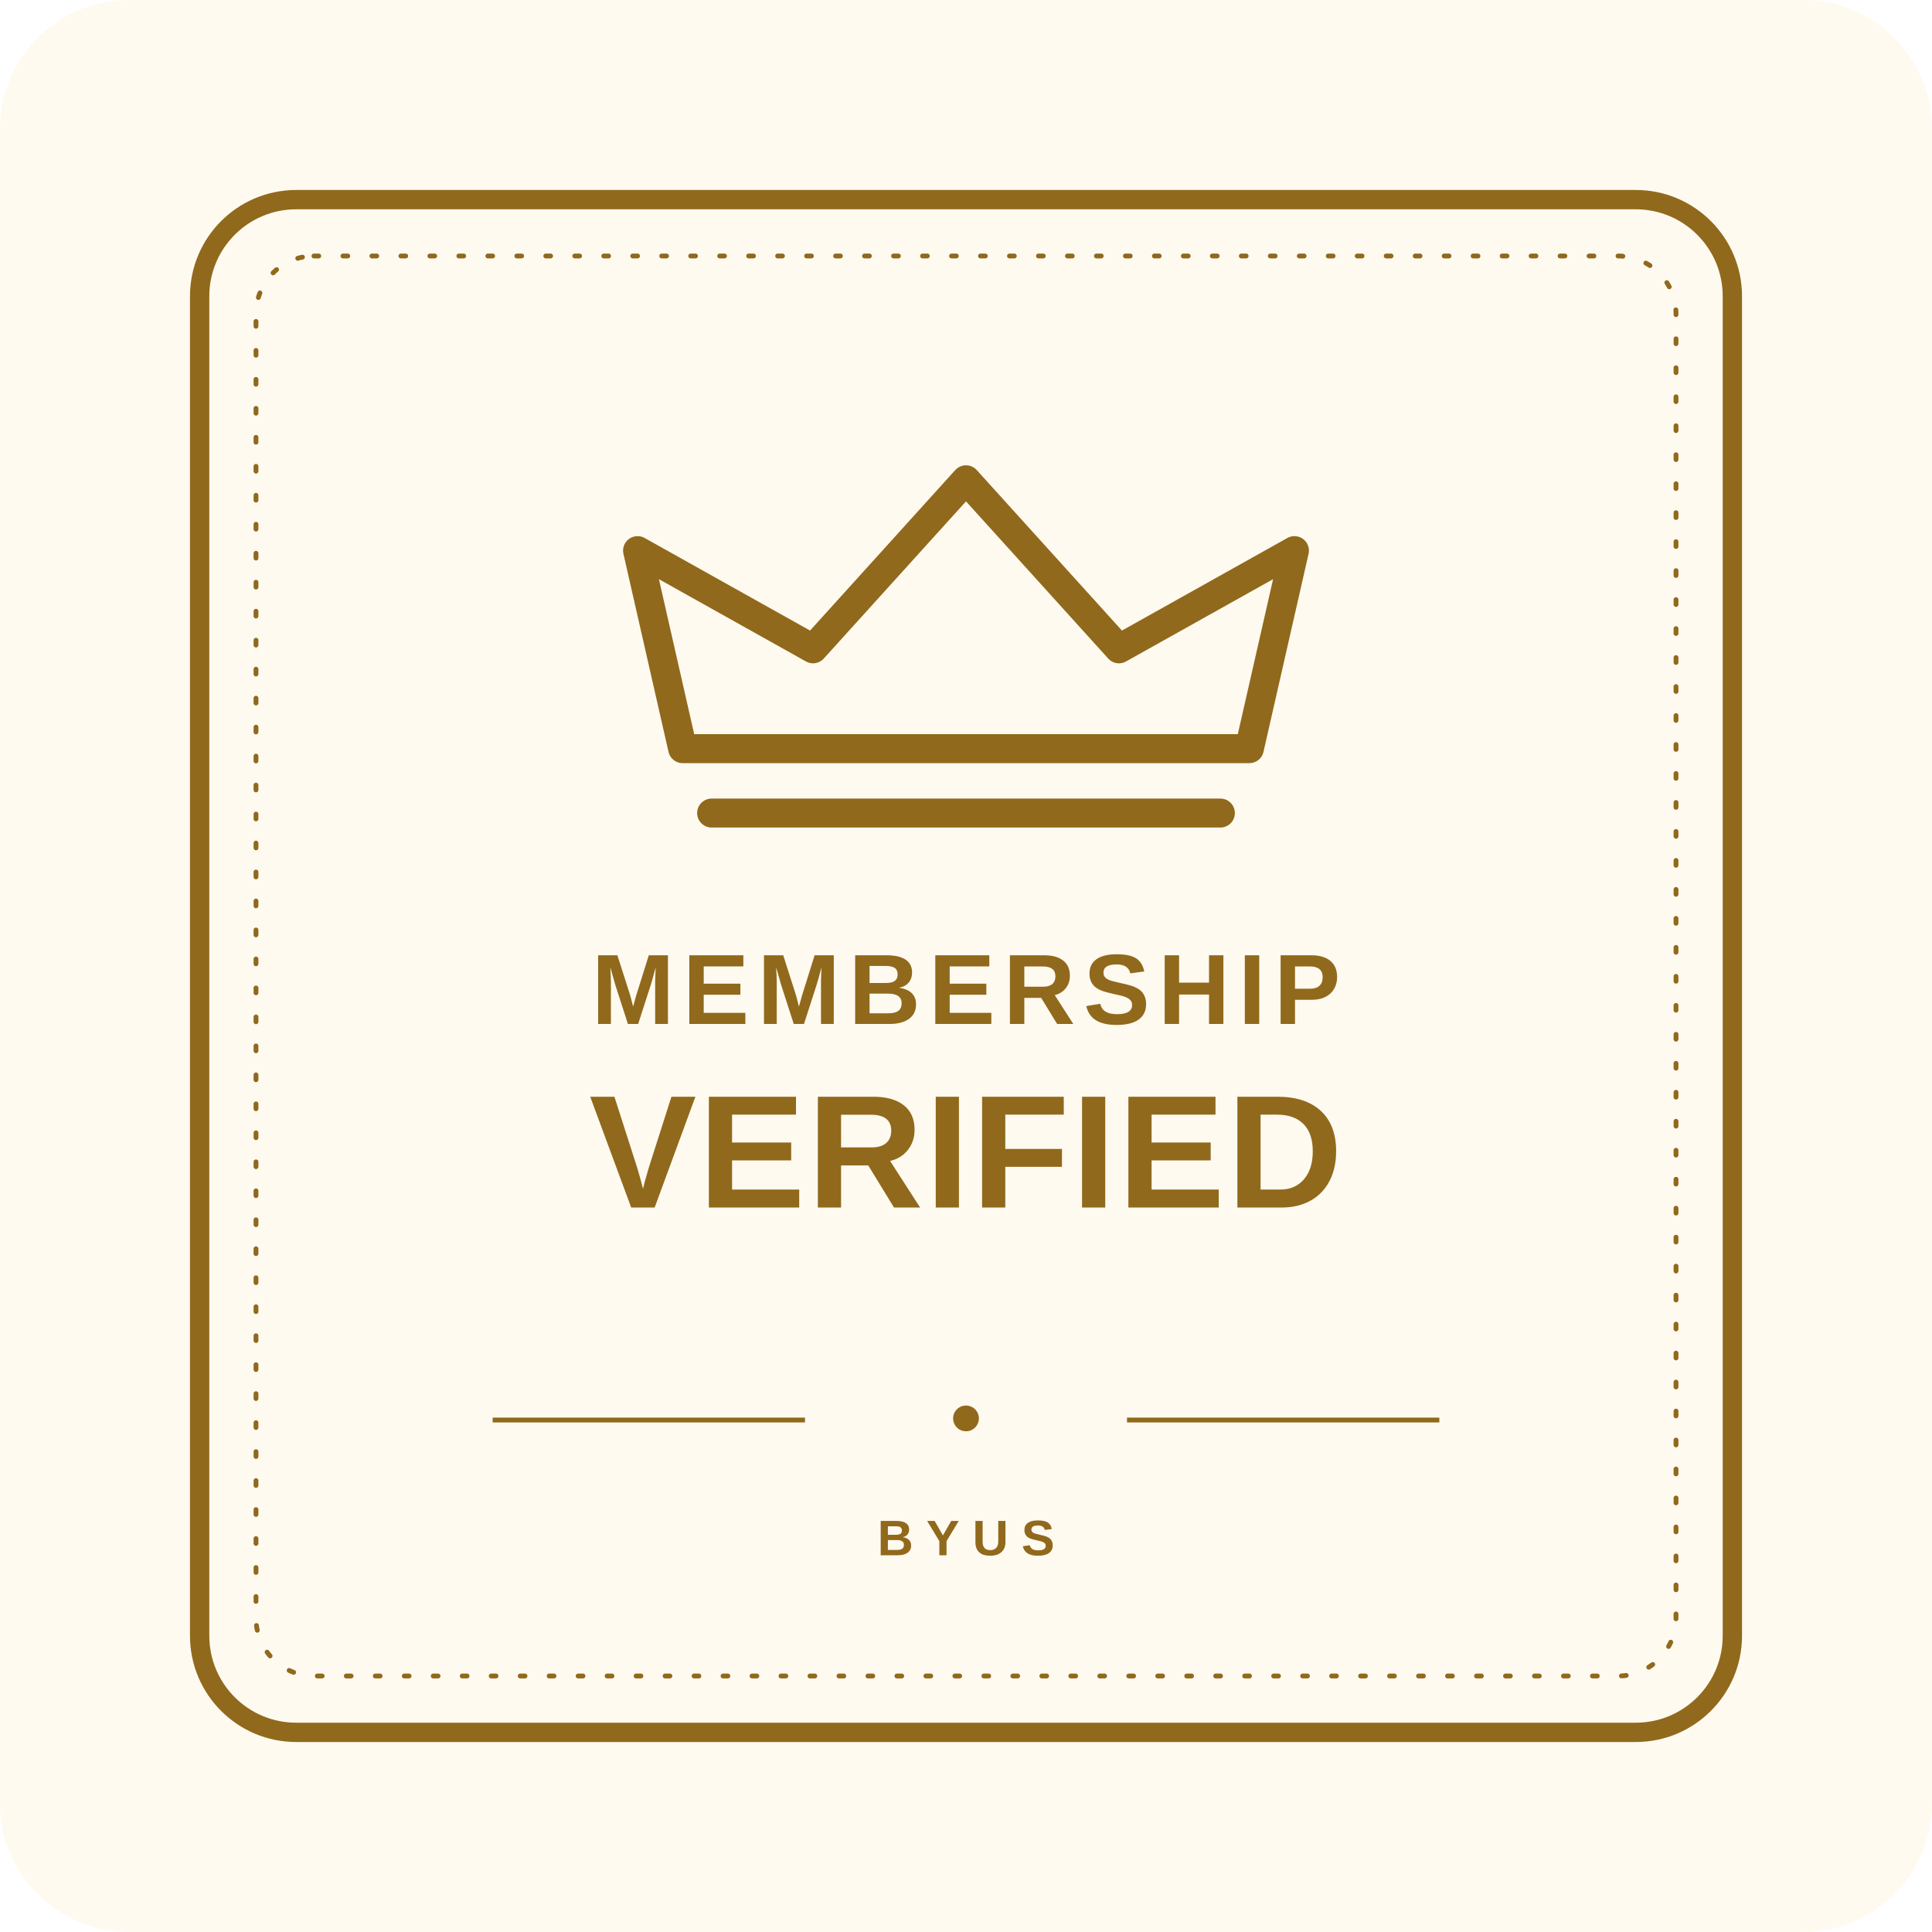
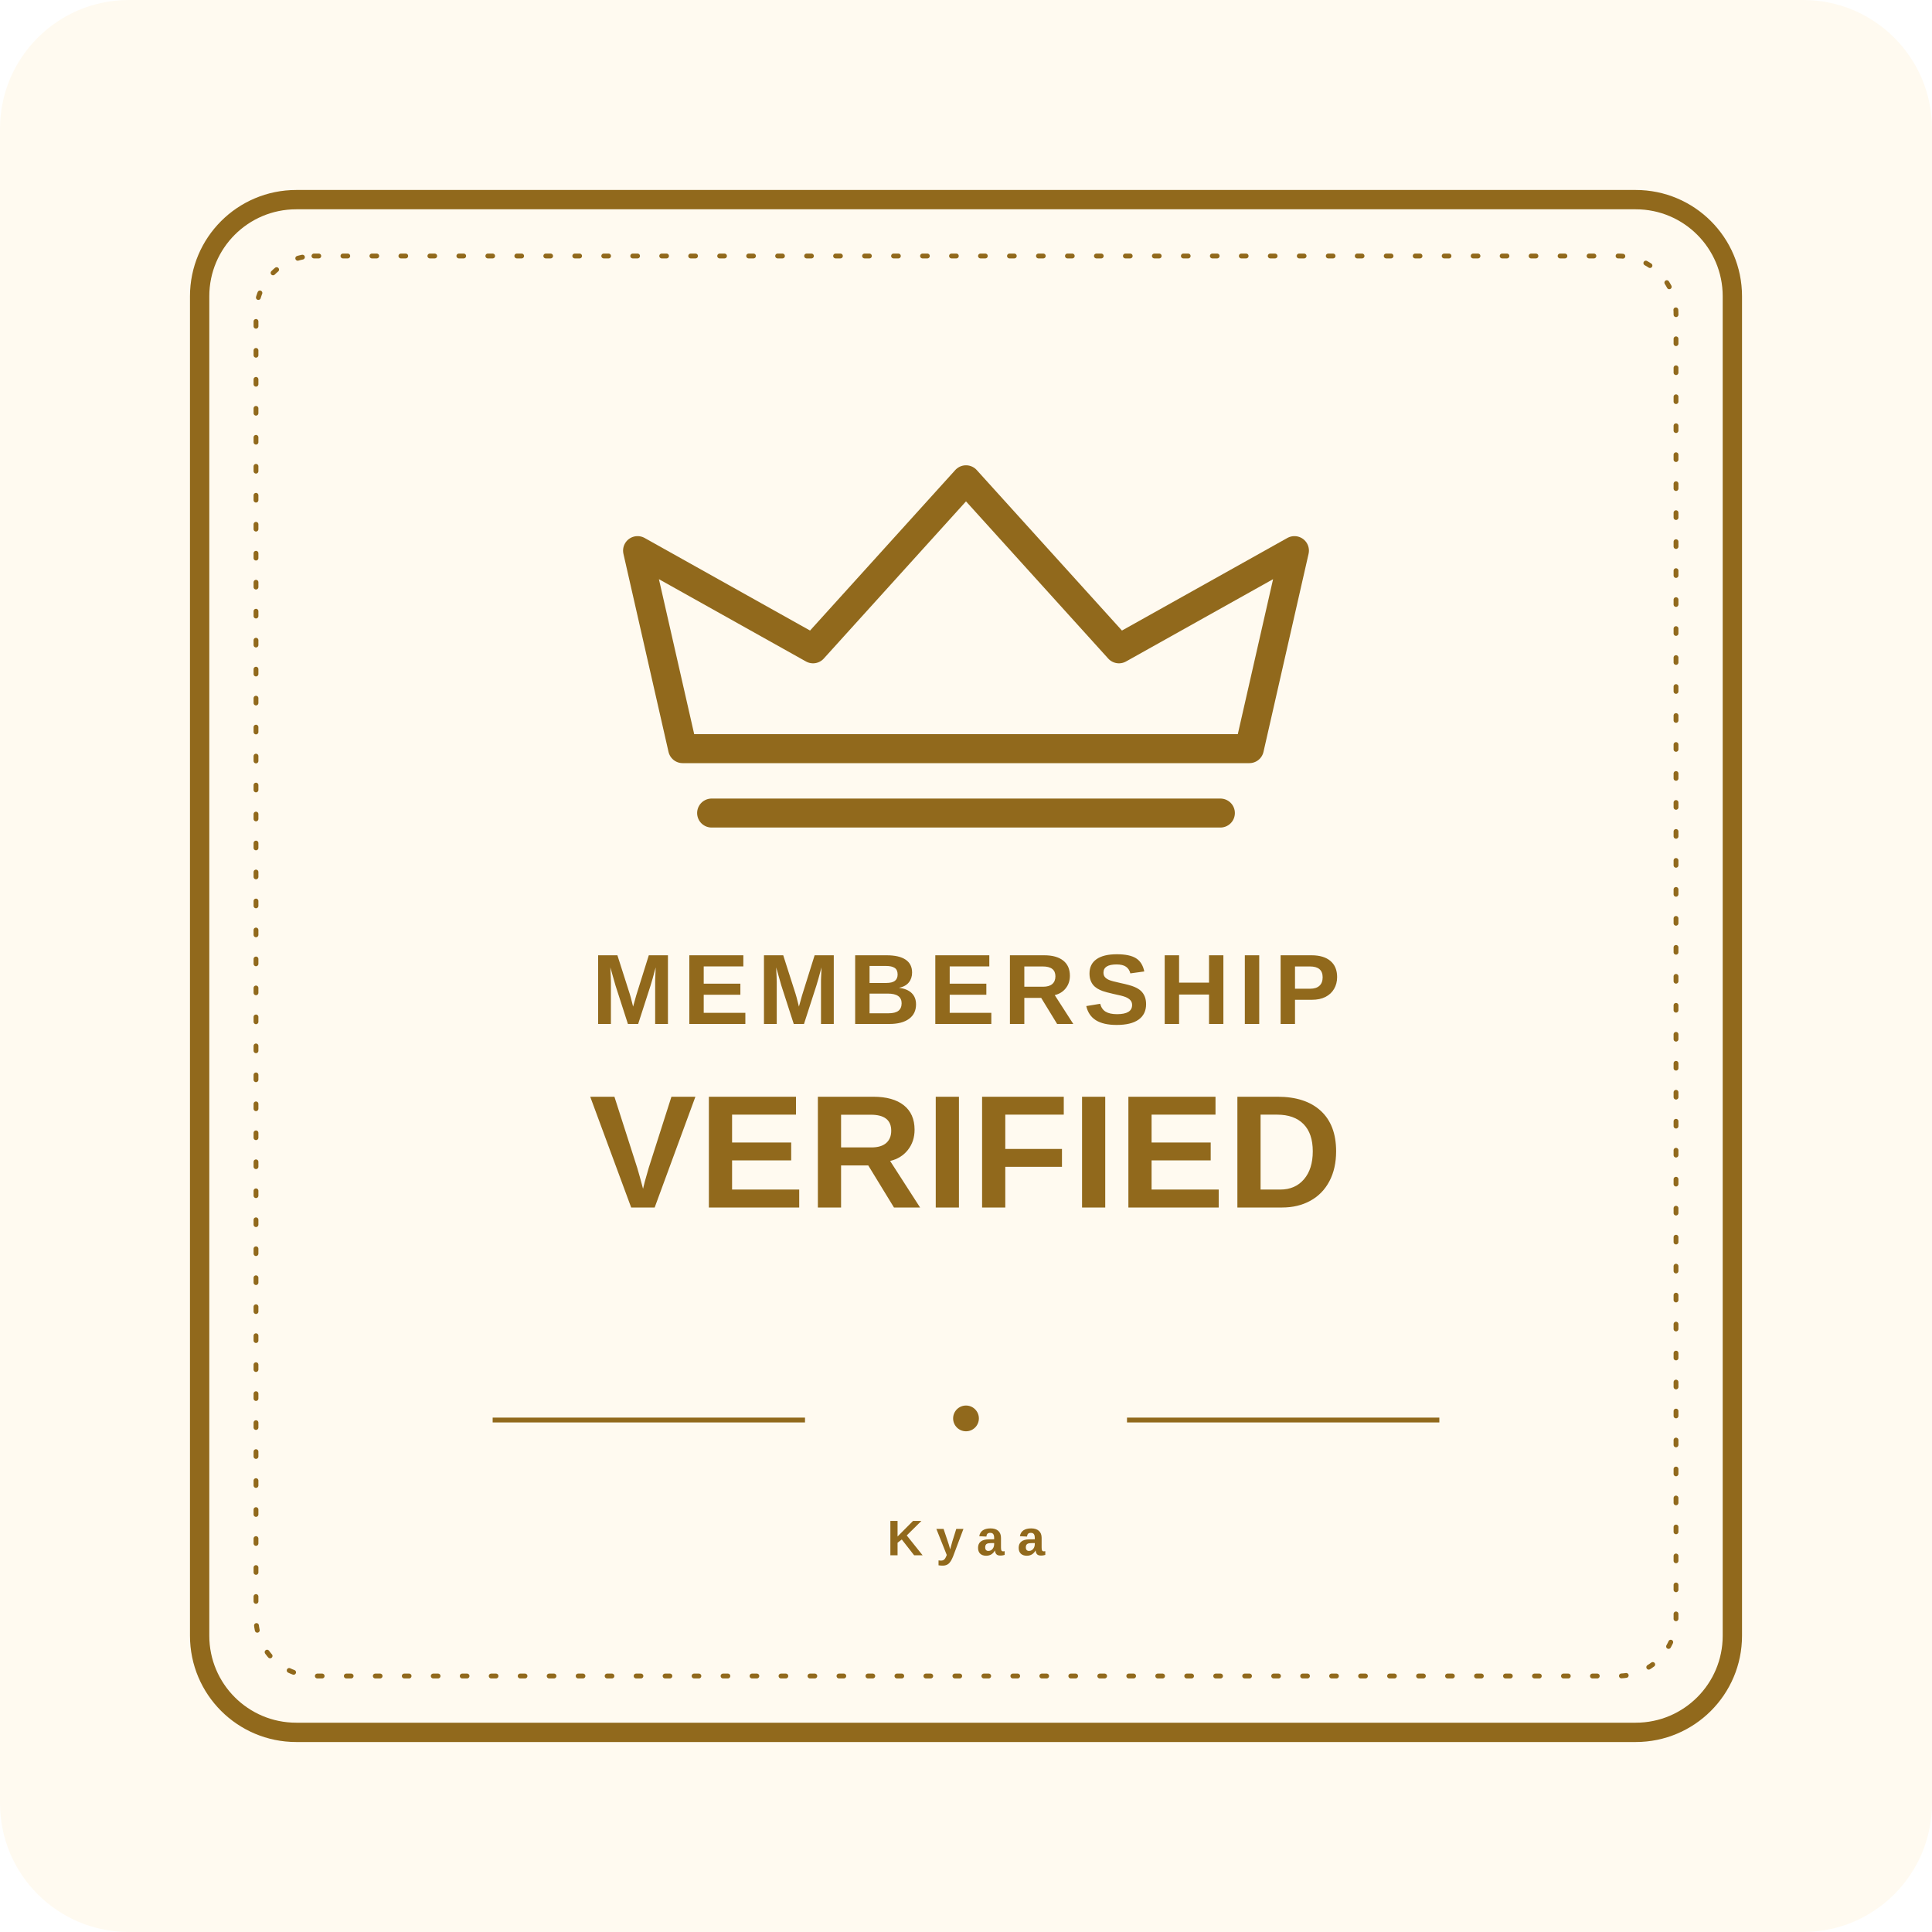
<svg xmlns="http://www.w3.org/2000/svg" width="1200" height="1200" viewBox="0 0 1200 1200">
  <rect width="1200" height="1200" rx="80" fill="#fffaf0" />
  <g fill="none" stroke="#91691c">
    <rect x="124" y="124" width="952" height="952" rx="60" stroke-width="12" />
    <rect x="159" y="159" width="882" height="882" rx="36" stroke-width="3" stroke-dasharray="3 15" stroke-linecap="round" />
    <path d="M424 465 396 342 505 403 600 298 695 403 804 342 776 465Z" stroke-width="18" stroke-linejoin="round" />
    <path d="M442 505H758" stroke-width="18" stroke-linecap="round" />
    <path d="M306 882H500M700 882H894" stroke-width="3" />
    <circle cx="600" cy="881" r="8" fill="#91691c" stroke="none" />
  </g>
  <g fill="#91691c" font-family="Arial, sans-serif" text-anchor="middle">
    <text x="600" y="636" font-size="62" font-weight="700" letter-spacing="5">MEMBERSHIP</text>
    <text x="600" y="750" font-size="100" font-weight="700" letter-spacing="1">VERIFIED</text>
-     <text x="600" y="966" font-size="31" font-weight="700" letter-spacing="8">BYUS</text>
+     <text x="600" y="966" font-size="31" font-weight="700" letter-spacing="8">Kyaa</text>
  </g>
</svg>
